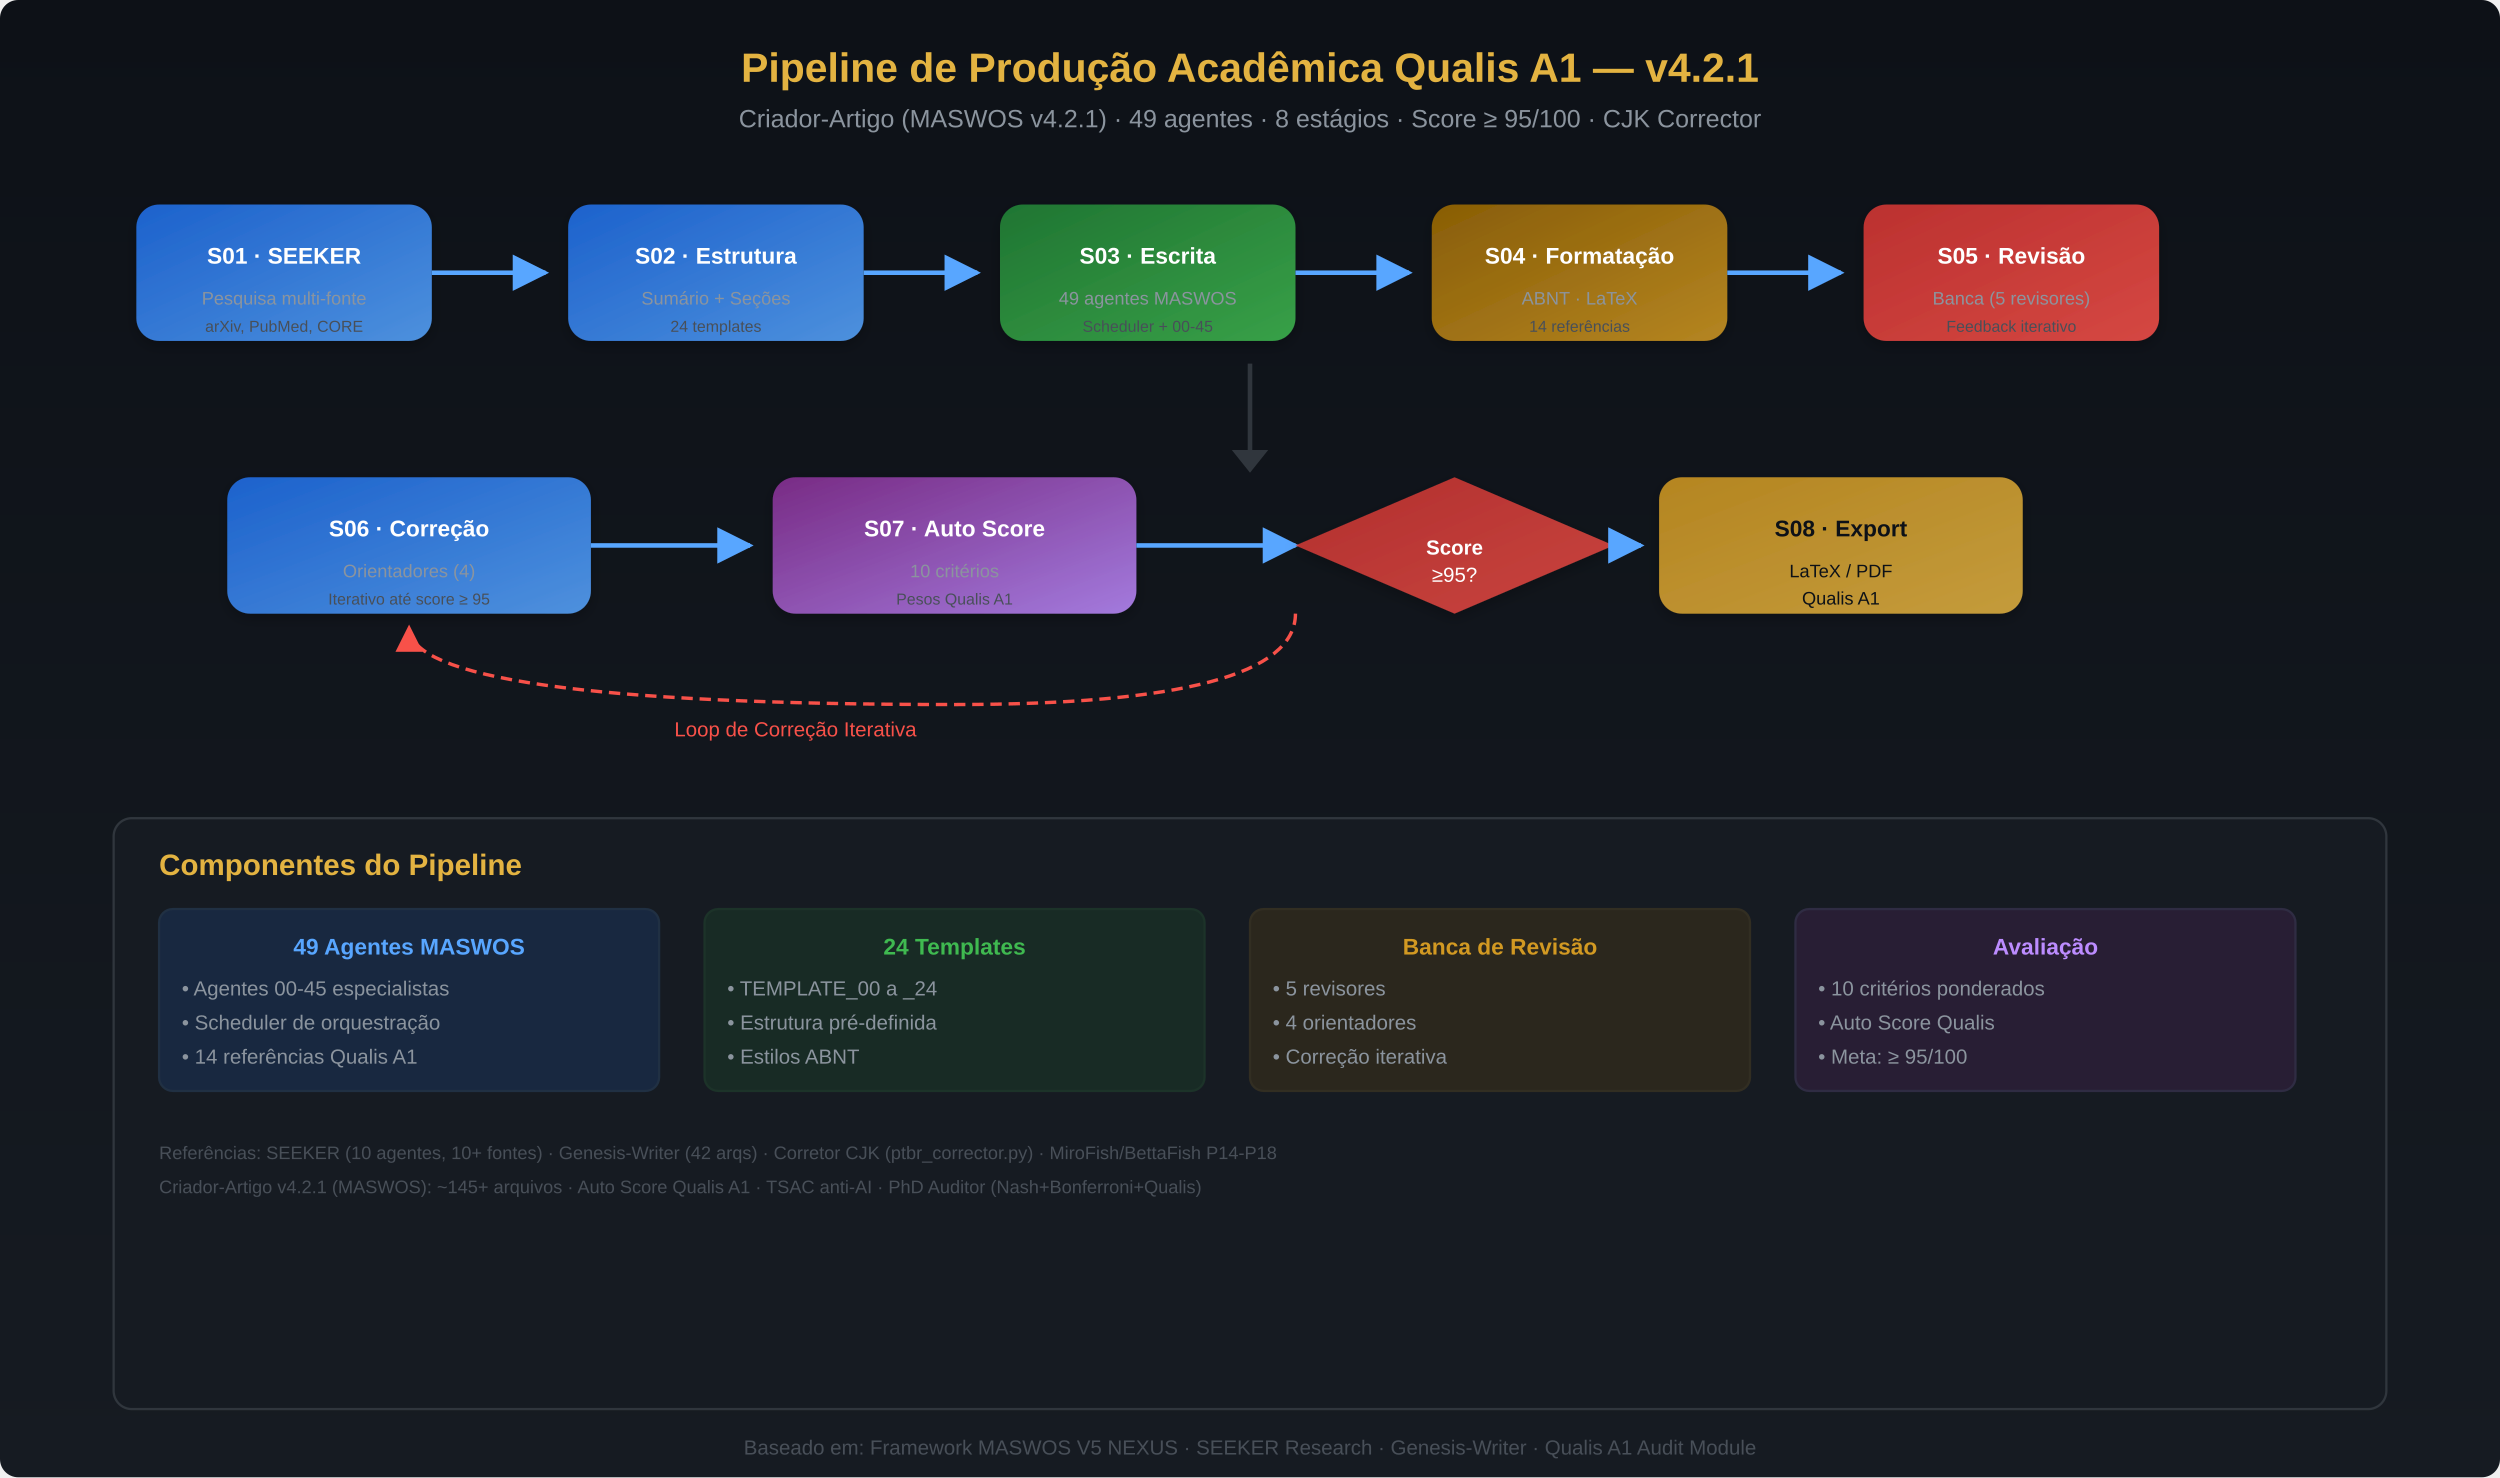
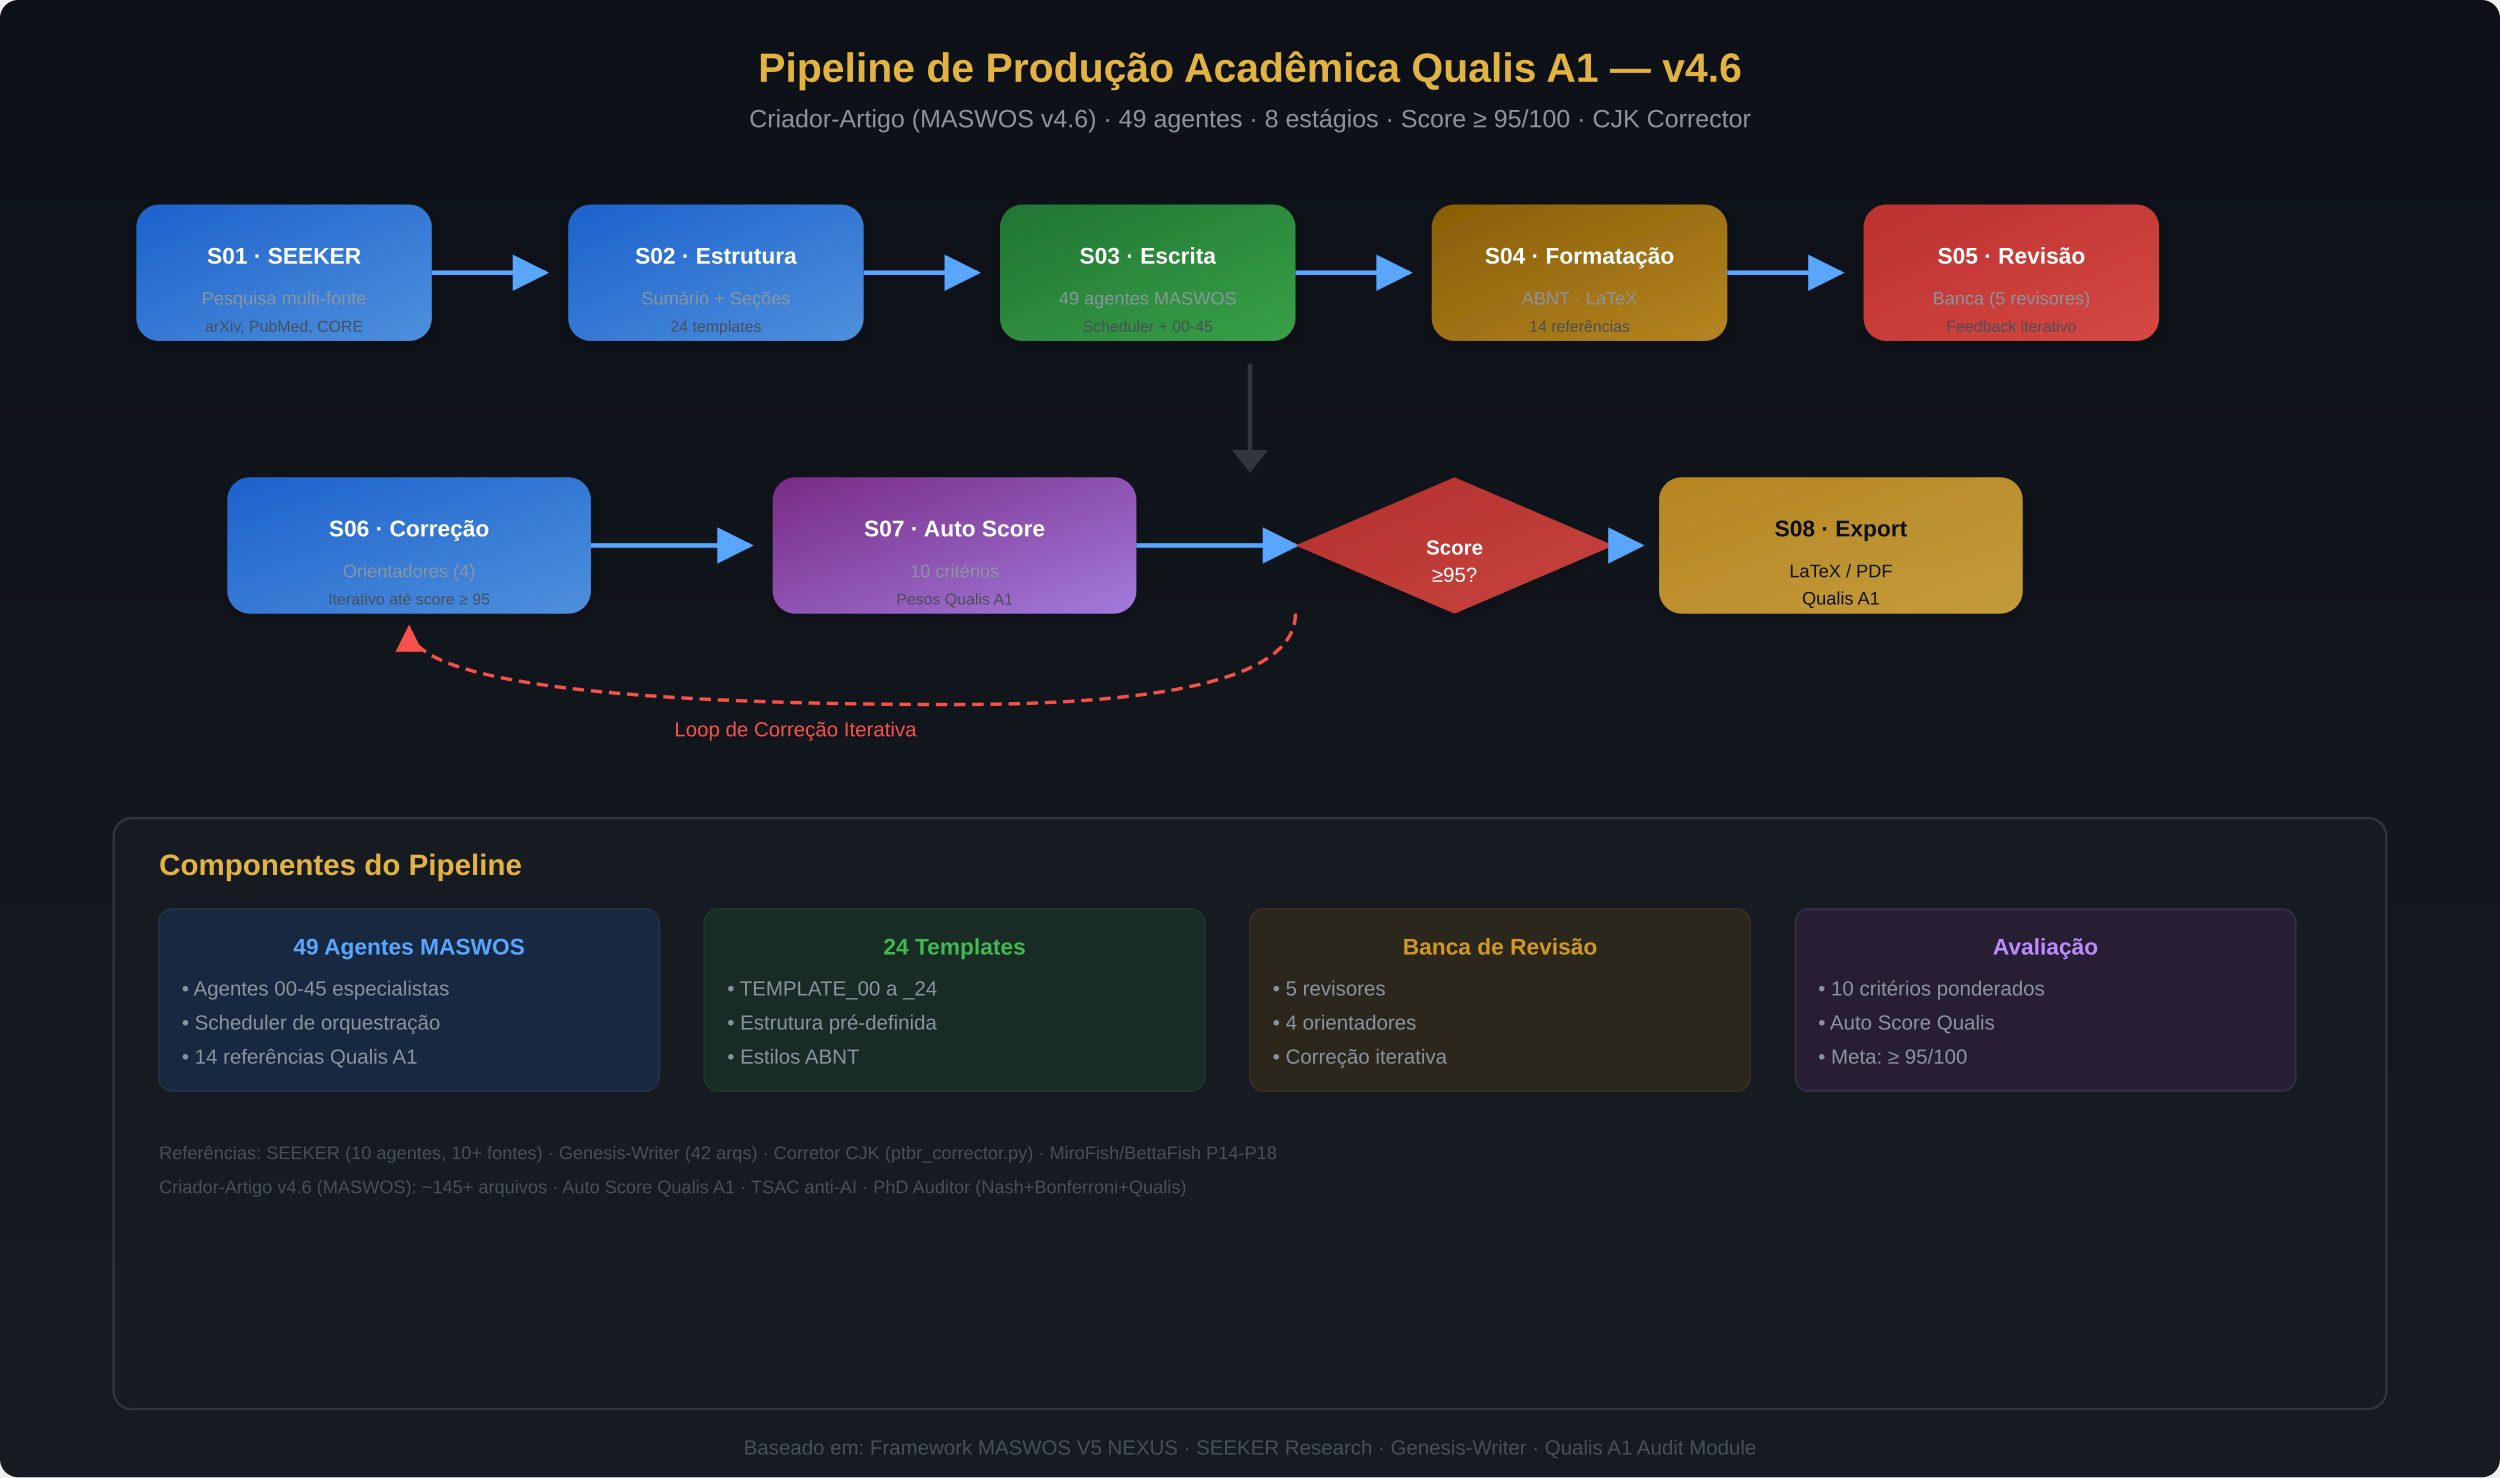
<svg xmlns="http://www.w3.org/2000/svg" viewBox="0 0 1100 650" font-family="Segoe UI, Arial, sans-serif">
  <defs>
    <linearGradient id="bg" x1="0" y1="0" x2="0" y2="1">
      <stop offset="0%" stop-color="#0d1117" />
      <stop offset="100%" stop-color="#161b22" />
    </linearGradient>
    <linearGradient id="step" x1="0" y1="0" x2="1" y2="1">
      <stop offset="0%" stop-color="#1f6feb" />
      <stop offset="100%" stop-color="#58a6ff" />
    </linearGradient>
    <linearGradient id="step2" x1="0" y1="0" x2="1" y2="1">
      <stop offset="0%" stop-color="#238636" />
      <stop offset="100%" stop-color="#3fb950" />
    </linearGradient>
    <linearGradient id="step3" x1="0" y1="0" x2="1" y2="1">
      <stop offset="0%" stop-color="#9e6a03" />
      <stop offset="100%" stop-color="#d29922" />
    </linearGradient>
    <linearGradient id="step4" x1="0" y1="0" x2="1" y2="1">
      <stop offset="0%" stop-color="#da3633" />
      <stop offset="100%" stop-color="#f85149" />
    </linearGradient>
    <linearGradient id="step5" x1="0" y1="0" x2="1" y2="1">
      <stop offset="0%" stop-color="#8b2f97" />
      <stop offset="100%" stop-color="#bc8cff" />
    </linearGradient>
    <linearGradient id="final" x1="0" y1="0" x2="1" y2="1">
      <stop offset="0%" stop-color="#d29922" />
      <stop offset="100%" stop-color="#e3b341" />
    </linearGradient>
    <filter id="shadow">
      <feDropShadow dx="0" dy="2" stdDeviation="3" flood-opacity="0.3" />
    </filter>
    <marker id="arrow" viewBox="0 0 10 10" refX="9" refY="5" markerWidth="8" markerHeight="8" orient="auto">
      <path d="M0,0 L10,5 L0,10 Z" fill="#58a6ff" />
    </marker>
    <marker id="arrow2" viewBox="0 0 10 10" refX="9" refY="5" markerWidth="8" markerHeight="8" orient="auto">
      <path d="M0,0 L10,5 L0,10 Z" fill="#f85149" />
    </marker>
  </defs>
  <rect width="1100" height="650" fill="url(#bg)" rx="8" />
-   <text x="550" y="36" text-anchor="middle" fill="#e3b341" font-size="18" font-weight="bold">Pipeline de Produção Acadêmica Qualis A1 — v4.2.1</text>
-   <text x="550" y="56" text-anchor="middle" fill="#8b949e" font-size="11">Criador-Artigo (MASWOS v4.2.1) · 49 agentes · 8 estágios · Score ≥ 95/100 · CJK Corrector</text>
+   <text x="550" y="36" text-anchor="middle" fill="#e3b341" font-size="18" font-weight="bold">Pipeline de Produção Acadêmica Qualis A1 — v4.6</text>
+   <text x="550" y="56" text-anchor="middle" fill="#8b949e" font-size="11">Criador-Artigo (MASWOS v4.6) · 49 agentes · 8 estágios · Score ≥ 95/100 · CJK Corrector</text>
  <rect x="60" y="90" width="130" height="60" rx="10" fill="url(#step)" opacity="0.85" filter="url(#shadow)" />
  <text x="125" y="116" text-anchor="middle" fill="#fff" font-size="10" font-weight="bold">S01 · SEEKER</text>
  <text x="125" y="134" text-anchor="middle" fill="#8b949e" font-size="8">Pesquisa multi-fonte</text>
  <text x="125" y="146" text-anchor="middle" fill="#484f58" font-size="7">arXiv, PubMed, CORE</text>
  <line x1="190" y1="120" x2="240" y2="120" stroke="#58a6ff" stroke-width="2" marker-end="url(#arrow)" />
  <rect x="250" y="90" width="130" height="60" rx="10" fill="url(#step)" opacity="0.85" filter="url(#shadow)" />
  <text x="315" y="116" text-anchor="middle" fill="#fff" font-size="10" font-weight="bold">S02 · Estrutura</text>
  <text x="315" y="134" text-anchor="middle" fill="#8b949e" font-size="8">Sumário + Seções</text>
  <text x="315" y="146" text-anchor="middle" fill="#484f58" font-size="7">24 templates</text>
  <line x1="380" y1="120" x2="430" y2="120" stroke="#58a6ff" stroke-width="2" marker-end="url(#arrow)" />
  <rect x="440" y="90" width="130" height="60" rx="10" fill="url(#step2)" opacity="0.85" filter="url(#shadow)" />
  <text x="505" y="116" text-anchor="middle" fill="#fff" font-size="10" font-weight="bold">S03 · Escrita</text>
  <text x="505" y="134" text-anchor="middle" fill="#8b949e" font-size="8">49 agentes MASWOS</text>
  <text x="505" y="146" text-anchor="middle" fill="#484f58" font-size="7">Scheduler + 00-45</text>
  <line x1="570" y1="120" x2="620" y2="120" stroke="#58a6ff" stroke-width="2" marker-end="url(#arrow)" />
  <rect x="630" y="90" width="130" height="60" rx="10" fill="url(#step3)" opacity="0.85" filter="url(#shadow)" />
  <text x="695" y="116" text-anchor="middle" fill="#fff" font-size="10" font-weight="bold">S04 · Formatação</text>
  <text x="695" y="134" text-anchor="middle" fill="#8b949e" font-size="8">ABNT · LaTeX</text>
  <text x="695" y="146" text-anchor="middle" fill="#484f58" font-size="7">14 referências</text>
  <line x1="760" y1="120" x2="810" y2="120" stroke="#58a6ff" stroke-width="2" marker-end="url(#arrow)" />
  <rect x="820" y="90" width="130" height="60" rx="10" fill="url(#step4)" opacity="0.85" filter="url(#shadow)" />
  <text x="885" y="116" text-anchor="middle" fill="#fff" font-size="10" font-weight="bold">S05 · Revisão</text>
  <text x="885" y="134" text-anchor="middle" fill="#8b949e" font-size="8">Banca (5 revisores)</text>
  <text x="885" y="146" text-anchor="middle" fill="#484f58" font-size="7">Feedback iterativo</text>
  <line x1="550" y1="160" x2="550" y2="200" stroke="#30363d" stroke-width="2" />
  <polygon points="542,198 550,208 558,198" fill="#30363d" />
  <rect x="100" y="210" width="160" height="60" rx="10" fill="url(#step)" opacity="0.85" filter="url(#shadow)" />
  <text x="180" y="236" text-anchor="middle" fill="#fff" font-size="10" font-weight="bold">S06 · Correção</text>
  <text x="180" y="254" text-anchor="middle" fill="#8b949e" font-size="8">Orientadores (4)</text>
  <text x="180" y="266" text-anchor="middle" fill="#484f58" font-size="7">Iterativo até score ≥ 95</text>
  <line x1="260" y1="240" x2="330" y2="240" stroke="#58a6ff" stroke-width="2" marker-end="url(#arrow)" />
  <rect x="340" y="210" width="160" height="60" rx="10" fill="url(#step5)" opacity="0.85" filter="url(#shadow)" />
  <text x="420" y="236" text-anchor="middle" fill="#fff" font-size="10" font-weight="bold">S07 · Auto Score</text>
  <text x="420" y="254" text-anchor="middle" fill="#8b949e" font-size="8">10 critérios</text>
  <text x="420" y="266" text-anchor="middle" fill="#484f58" font-size="7">Pesos Qualis A1</text>
  <line x1="500" y1="240" x2="570" y2="240" stroke="#58a6ff" stroke-width="2" marker-end="url(#arrow)" />
  <polygon points="640,210 710,240 640,270 570,240" fill="url(#step4)" opacity="0.8" filter="url(#shadow)" />
  <text x="640" y="244" text-anchor="middle" fill="#fff" font-size="9" font-weight="bold">Score</text>
  <text x="640" y="256" text-anchor="middle" fill="#fff" font-size="9">≥95?</text>
  <path d="M570,270 Q570,310 420,310 Q180,310 180,276" fill="none" stroke="#f85149" stroke-width="1.5" stroke-dasharray="5,3" marker-end="url(#arrow2)" />
  <text x="350" y="324" text-anchor="middle" fill="#f85149" font-size="9">Loop de Correção Iterativa</text>
  <rect x="730" y="210" width="160" height="60" rx="10" fill="url(#final)" opacity="0.85" filter="url(#shadow)" />
  <text x="810" y="236" text-anchor="middle" fill="#0d1117" font-size="10" font-weight="bold">S08 · Export</text>
  <text x="810" y="254" text-anchor="middle" fill="#0d1117" font-size="8">LaTeX / PDF</text>
  <text x="810" y="266" text-anchor="middle" fill="#0d1117" font-size="8">Qualis A1</text>
  <line x1="710" y1="240" x2="722" y2="240" stroke="#58a6ff" stroke-width="2" marker-end="url(#arrow)" />
  <rect x="50" y="360" width="1000" height="260" rx="8" fill="#161b22" stroke="#30363d" stroke-width="1" />
  <text x="70" y="385" fill="#e3b341" font-size="13" font-weight="bold">Componentes do Pipeline</text>
  <rect x="70" y="400" width="220" height="80" rx="6" fill="#1f6feb" opacity="0.15" stroke="#58a6ff" stroke-width="1" />
  <text x="180" y="420" text-anchor="middle" fill="#58a6ff" font-size="10" font-weight="bold">49 Agentes MASWOS</text>
  <text x="80" y="438" fill="#8b949e" font-size="9">• Agentes 00-45 especialistas</text>
  <text x="80" y="453" fill="#8b949e" font-size="9">• Scheduler de orquestração</text>
  <text x="80" y="468" fill="#8b949e" font-size="9">• 14 referências Qualis A1</text>
  <rect x="310" y="400" width="220" height="80" rx="6" fill="#238636" opacity="0.15" stroke="#3fb950" stroke-width="1" />
  <text x="420" y="420" text-anchor="middle" fill="#3fb950" font-size="10" font-weight="bold">24 Templates</text>
  <text x="320" y="438" fill="#8b949e" font-size="9">• TEMPLATE_00 a _24</text>
  <text x="320" y="453" fill="#8b949e" font-size="9">• Estrutura pré-definida</text>
  <text x="320" y="468" fill="#8b949e" font-size="9">• Estilos ABNT</text>
  <rect x="550" y="400" width="220" height="80" rx="6" fill="#9e6a03" opacity="0.15" stroke="#d29922" stroke-width="1" />
  <text x="660" y="420" text-anchor="middle" fill="#d29922" font-size="10" font-weight="bold">Banca de Revisão</text>
  <text x="560" y="438" fill="#8b949e" font-size="9">• 5 revisores</text>
  <text x="560" y="453" fill="#8b949e" font-size="9">• 4 orientadores</text>
  <text x="560" y="468" fill="#8b949e" font-size="9">• Correção iterativa</text>
  <rect x="790" y="400" width="220" height="80" rx="6" fill="#8b2f97" opacity="0.15" stroke="#bc8cff" stroke-width="1" />
  <text x="900" y="420" text-anchor="middle" fill="#bc8cff" font-size="10" font-weight="bold">Avaliação</text>
  <text x="800" y="438" fill="#8b949e" font-size="9">• 10 critérios ponderados</text>
  <text x="800" y="453" fill="#8b949e" font-size="9">• Auto Score Qualis</text>
  <text x="800" y="468" fill="#8b949e" font-size="9">• Meta: ≥ 95/100</text>
  <text x="70" y="510" fill="#484f58" font-size="8">Referências: SEEKER (10 agentes, 10+ fontes) · Genesis-Writer (42 arqs) · Corretor CJK (ptbr_corrector.py) · MiroFish/BettaFish P14-P18</text>
-   <text x="70" y="525" fill="#484f58" font-size="8">Criador-Artigo v4.2.1 (MASWOS): ~145+ arquivos · Auto Score Qualis A1 · TSAC anti-AI · PhD Auditor (Nash+Bonferroni+Qualis)</text>
+   <text x="70" y="525" fill="#484f58" font-size="8">Criador-Artigo v4.6 (MASWOS): ~145+ arquivos · Auto Score Qualis A1 · TSAC anti-AI · PhD Auditor (Nash+Bonferroni+Qualis)</text>
  <text x="550" y="640" text-anchor="middle" fill="#484f58" font-size="9">Baseado em: Framework MASWOS V5 NEXUS · SEEKER Research · Genesis-Writer · Qualis A1 Audit Module</text>
</svg>
